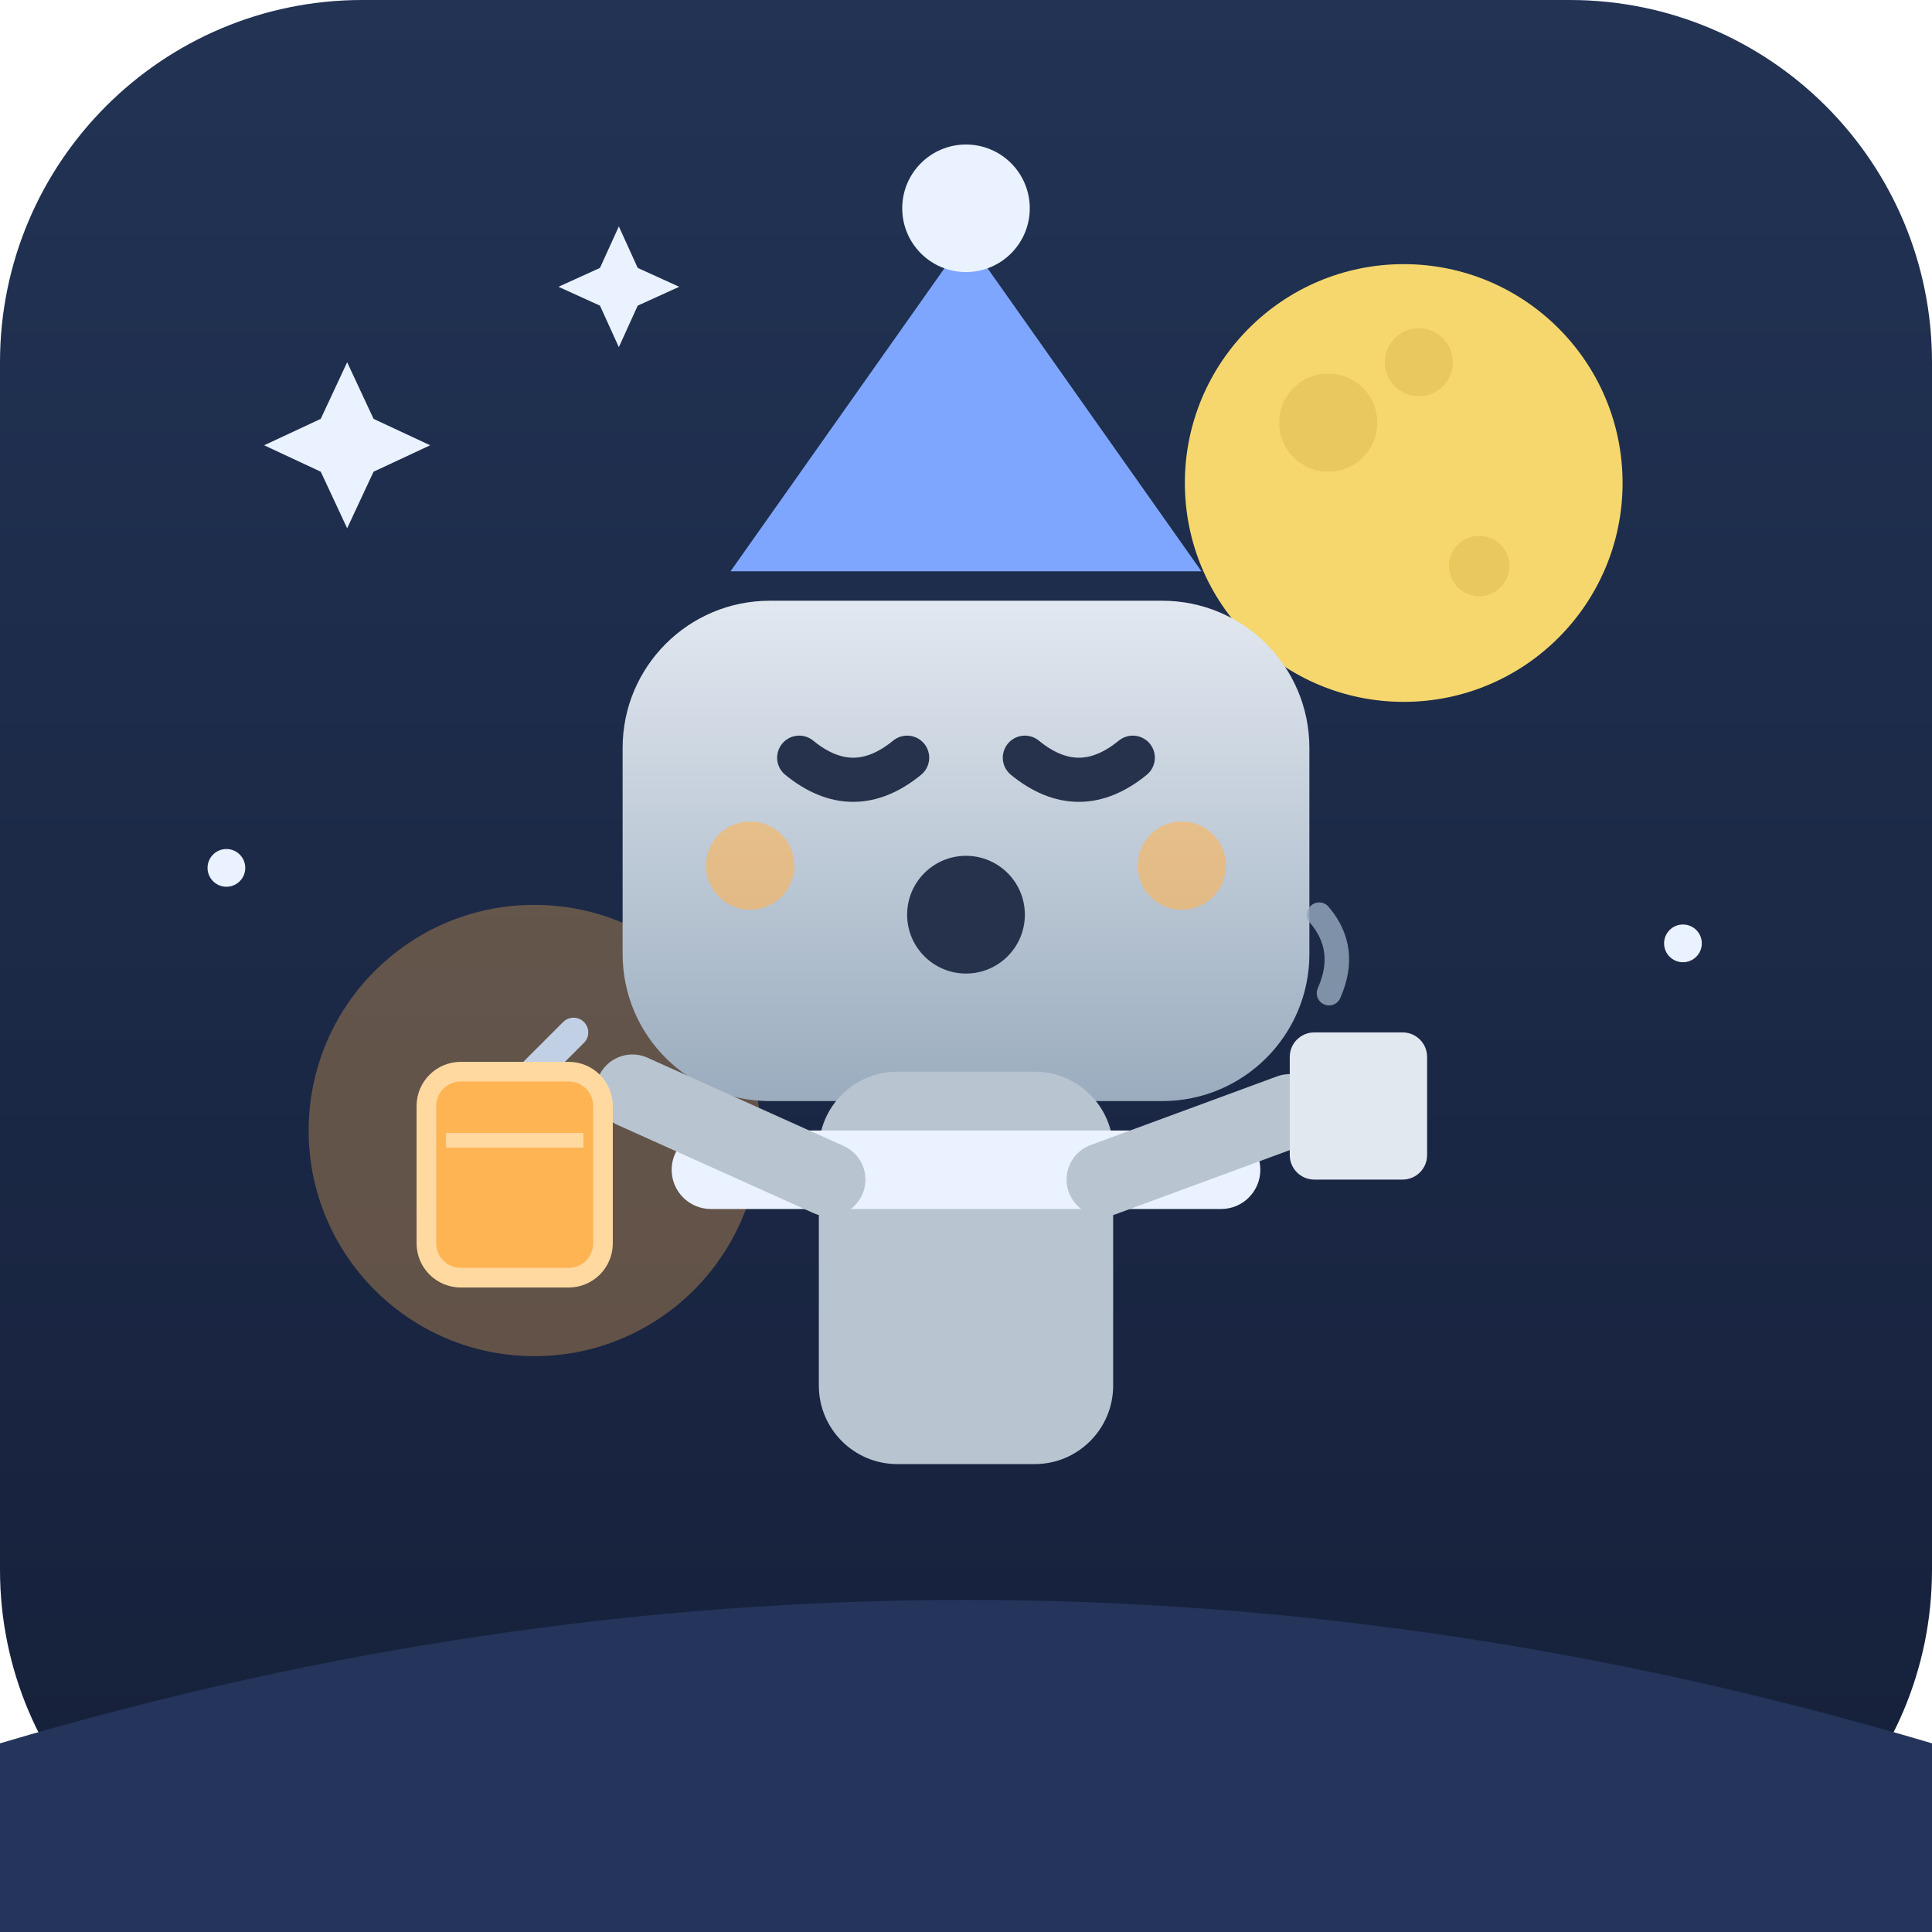
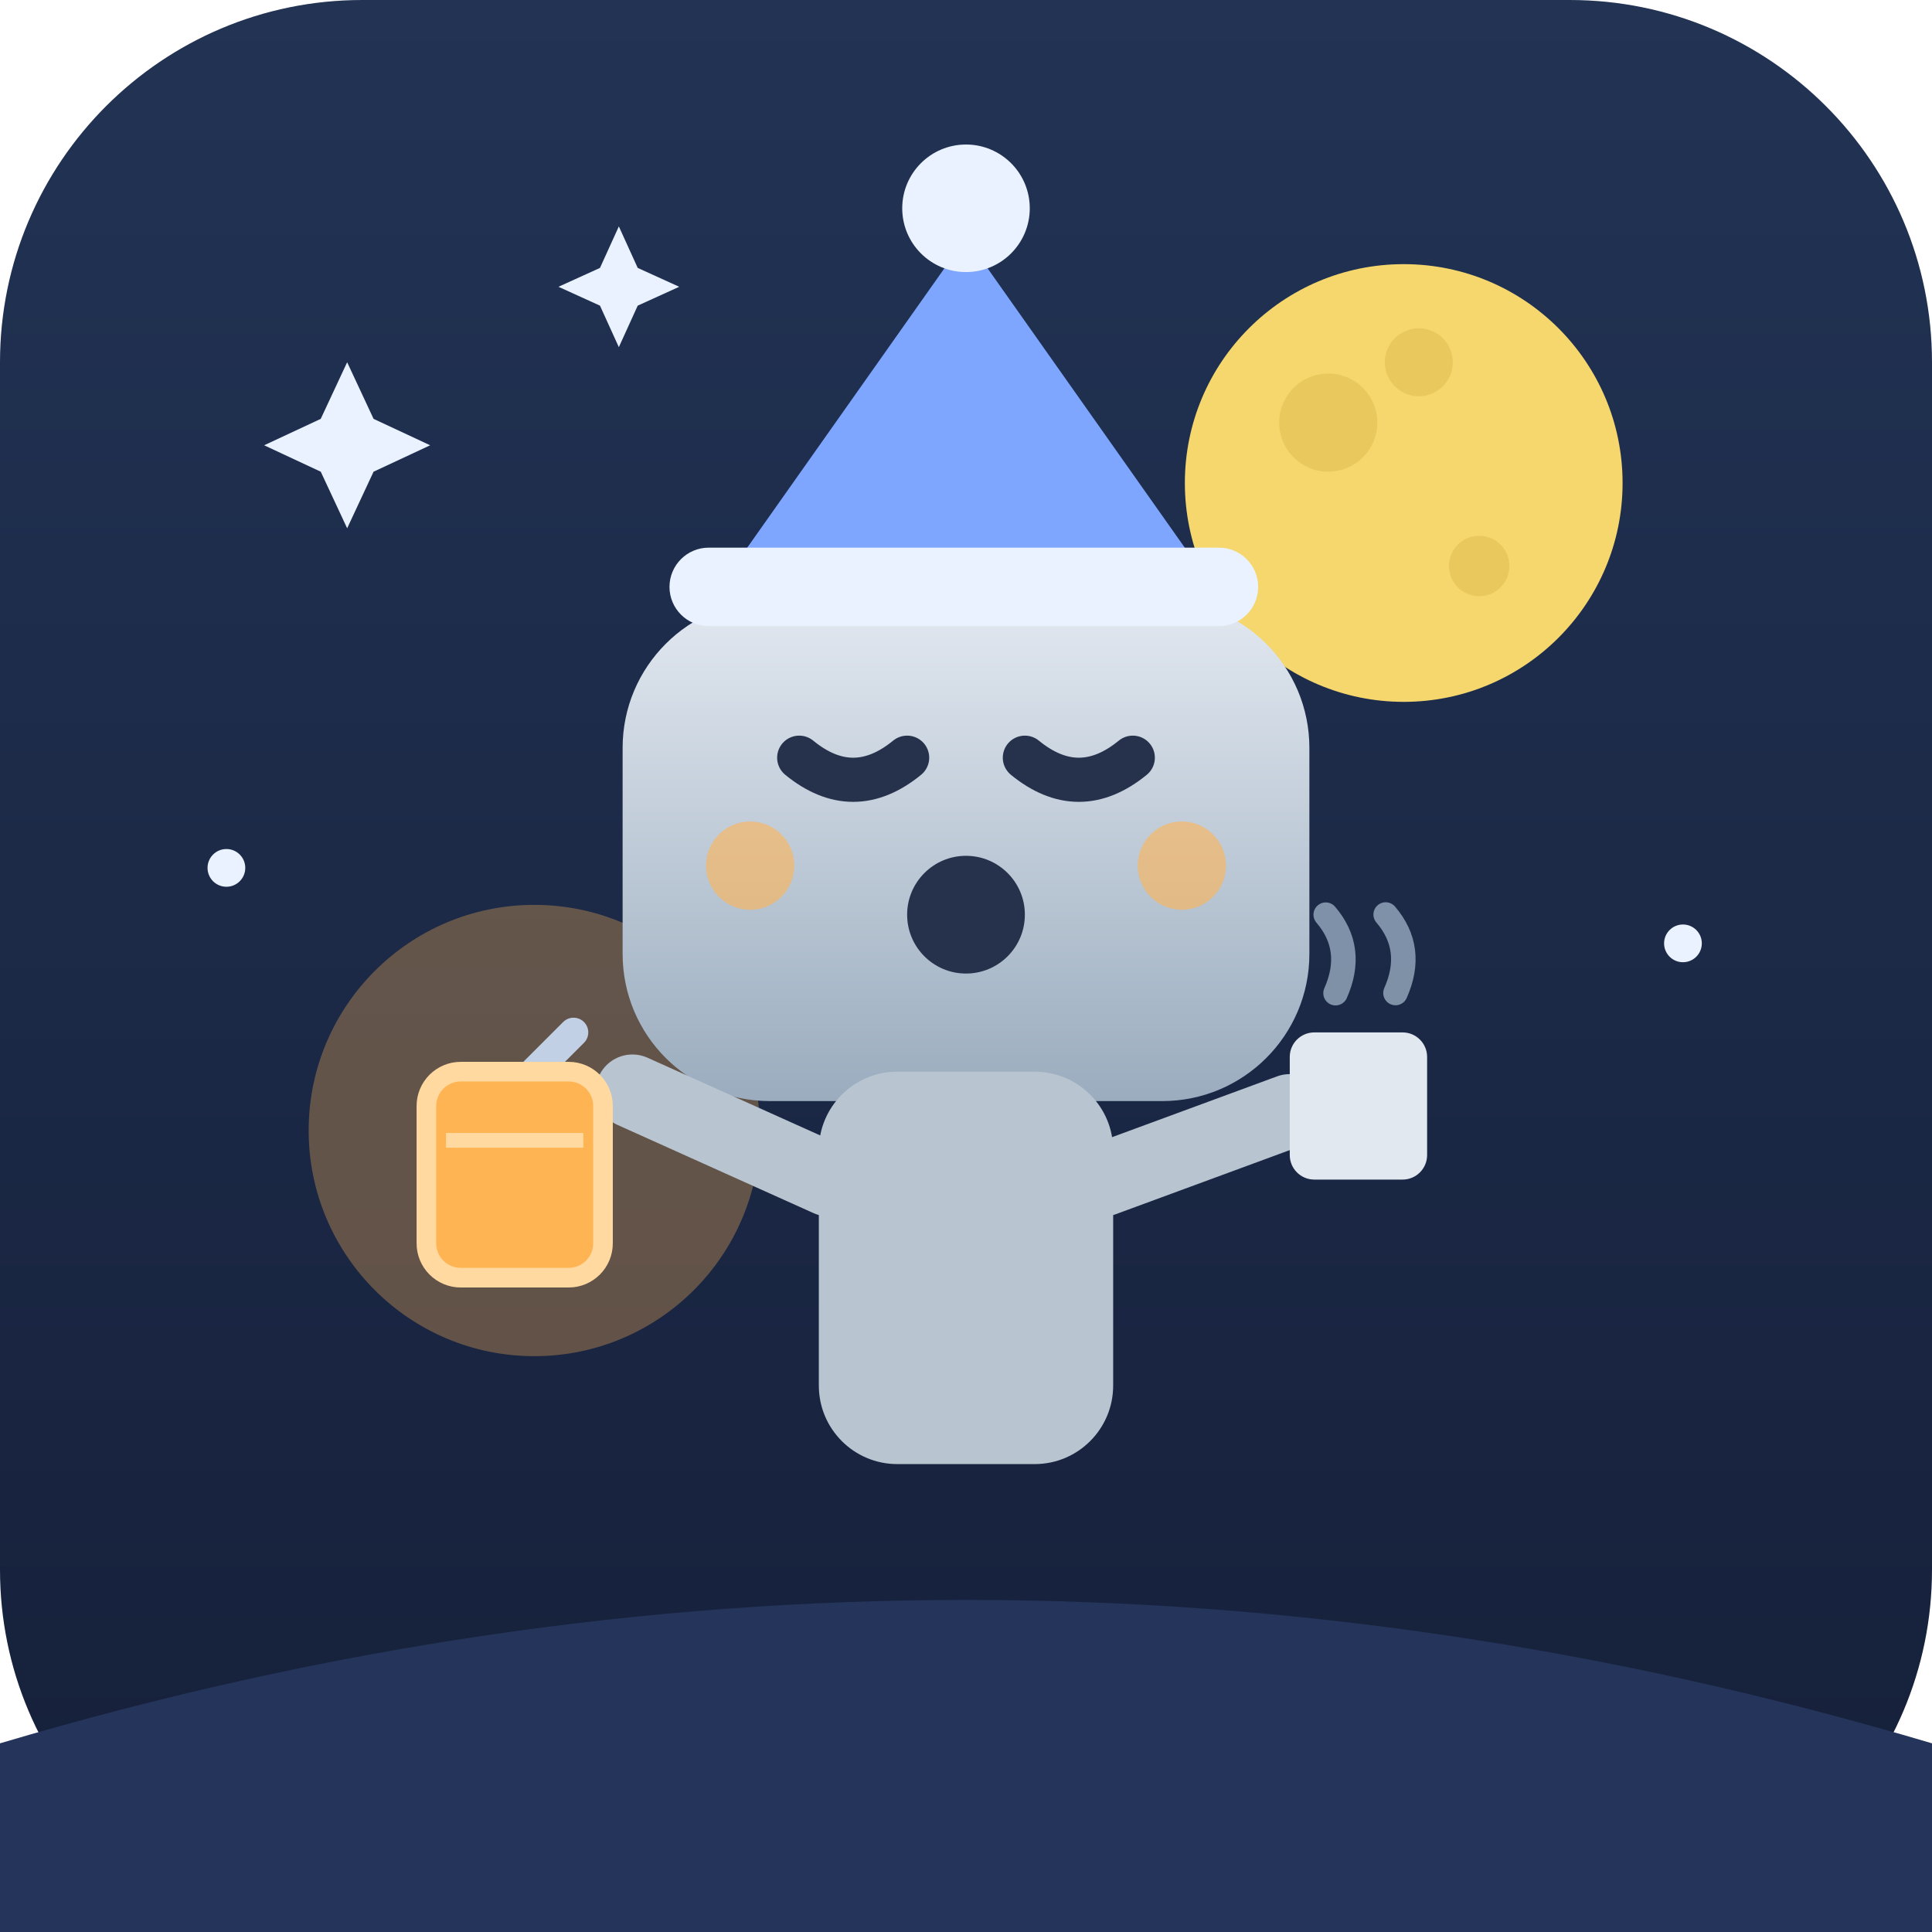
- <svg xmlns="http://www.w3.org/2000/svg" viewBox="0 0 512 512" width="512" height="512">
-   <defs>
+ <svg xmlns="http://www.w3.org/2000/svg" viewBox="0 0 512 512" width="512" height="512" version="1.1" id="svg18">
+   <defs id="defs4">
    <linearGradient id="bgD" x1="0" y1="0" x2="0" y2="1">
-       <stop offset="0" stop-color="#223354" />
-       <stop offset="1" stop-color="#151f39" />
+       <stop offset="0" stop-color="#223354" id="stop1" />
+       <stop offset="1" stop-color="#151f39" id="stop2" />
    </linearGradient>
    <linearGradient id="botD" x1="0" y1="0" x2="0" y2="1">
-       <stop offset="0" stop-color="#E2E8F0" />
-       <stop offset="1" stop-color="#9AACBE" />
+       <stop offset="0" stop-color="#E2E8F0" id="stop3" />
+       <stop offset="1" stop-color="#9AACBE" id="stop4" />
    </linearGradient>
  </defs>
-   <rect width="512" height="512" rx="96" fill="url(#bgD)" />
-   <circle cx="372" cy="128" r="58" fill="#F5D76E" />
-   <circle cx="352" cy="112" r="13" fill="#d9b64a" opacity="0.45" />
-   <circle cx="392" cy="150" r="8" fill="#d9b64a" opacity="0.45" />
-   <circle cx="376" cy="96" r="9" fill="#d9b64a" opacity="0.45" />
-   <g fill="#EAF2FF">
-     <path d="M92 96 l7 15 15 7 -15 7 -7 15 -7 -15 -15 -7 15 -7 z" />
-     <path d="M164 60 l5 11 11 5 -11 5 -5 11 -5 -11 -11 -5 11 -5 z" />
-     <circle cx="446" cy="250" r="5" />
-     <circle cx="60" cy="230" r="5" />
+   <rect width="512" height="512" rx="96" fill="url(#bgD)" id="rect4" />
+   <circle cx="372" cy="128" r="58" fill="#F5D76E" id="circle4" />
+   <circle cx="352" cy="112" r="13" fill="#d9b64a" opacity="0.45" id="circle5" />
+   <circle cx="392" cy="150" r="8" fill="#d9b64a" opacity="0.45" id="circle6" />
+   <circle cx="376" cy="96" r="9" fill="#d9b64a" opacity="0.45" id="circle7" />
+   <g fill="#EAF2FF" id="g9">
+     <path d="M92 96 l7 15 15 7 -15 7 -7 15 -7 -15 -15 -7 15 -7 z" id="path7" />
+     <path d="M164 60 l5 11 11 5 -11 5 -5 11 -5 -11 -11 -5 11 -5 z" id="path8" />
+     <circle cx="446" cy="250" r="5" id="circle8" />
+     <circle cx="60" cy="230" r="5" id="circle9" />
  </g>
-   <path d="M0 462 Q256 386 512 462 L512 512 L0 512 Z" fill="#24345a" />
-   <g transform="translate(256 388) scale(1.3) translate(-256 -388)">
-     <circle cx="168" cy="320" r="46" fill="#FFB454" opacity="0.32" />
-     <line x1="256" y1="196" x2="256" y2="164" stroke="#B8C4D0" stroke-width="10" />
-     <circle cx="256" cy="158" r="10" fill="#7EA6FF" />
-     <polygon points="208,206 256,138 304,206" fill="#7EA6FF" />
-     <circle cx="256" cy="132" r="13" fill="#EAF2FF" />
-     <rect x="186" y="212" width="140" height="102" rx="30" fill="url(#botD)" />
-     <path d="M222 244 q11 9 22 0 M268 244 q11 9 22 0" stroke="#26324b" stroke-width="9" fill="none" stroke-linecap="round" />
-     <circle cx="256" cy="276" r="12" fill="#26324b" />
-     <circle cx="212" cy="266" r="9" fill="#FFB454" opacity="0.6" />
-     <circle cx="300" cy="266" r="9" fill="#FFB454" opacity="0.6" />
-     <rect x="226" y="308" width="60" height="80" rx="16" fill="#B8C4D0" />
-     <rect x="196" y="320" width="120" height="16" rx="8" fill="#EAF2FF" />
-     <path d="M228 330 L 188 312" stroke="#B8C4D0" stroke-width="15" stroke-linecap="round" />
-     <line x1="176" y1="300" x2="168" y2="308" stroke="#C2D0E6" stroke-width="6" stroke-linecap="round" />
-     <rect x="146" y="308" width="36" height="42" rx="7" fill="#FFB454" stroke="#FFD9A0" stroke-width="4" />
-     <line x1="150" y1="322" x2="178" y2="322" stroke="#FFD9A0" stroke-width="3" />
-     <path d="M284 330 L 322 316" stroke="#B8C4D0" stroke-width="15" stroke-linecap="round" />
-     <rect x="322" y="300" width="28" height="30" rx="5" fill="#E2E8F0" />
-     <path d="M330 292 q4 -9 -2 -16" stroke="#8fa3b8" stroke-width="5" fill="none" stroke-linecap="round" opacity="0.85" />
+   <path d="M0 462 Q256 386 512 462 L512 512 L0 512 Z" fill="#24345a" id="path9" />
+   <g transform="translate(256 388) scale(1.3) translate(-256 -388)" id="g18">
+     <circle cx="168" cy="320" r="46" fill="#FFB454" opacity="0.32" id="circle10" />
+     <line x1="256" y1="196" x2="256" y2="164" stroke="#B8C4D0" stroke-width="10" id="line10" />
+     <circle cx="256" cy="158" r="10" fill="#7EA6FF" id="circle11" />
+     <polygon points="208,206 256,138 304,206" fill="#7EA6FF" id="polygon11" />
+     <circle cx="256" cy="132" r="13" fill="#EAF2FF" id="circle12" />
+     <rect x="186" y="212" width="140" height="102" rx="30" fill="url(#botD)" id="rect12" />
+     <path d="M222 244 q11 9 22 0 M268 244 q11 9 22 0" stroke="#26324b" stroke-width="9" fill="none" stroke-linecap="round" id="path12" />
+     <circle cx="256" cy="276" r="12" fill="#26324b" id="circle13" />
+     <circle cx="212" cy="266" r="9" fill="#FFB454" opacity="0.6" id="circle14" />
+     <circle cx="300" cy="266" r="9" fill="#FFB454" opacity="0.6" id="circle15" />
+     <rect x="226" y="308" width="60" height="80" rx="16" fill="#B8C4D0" id="rect15" />
+     <rect x="195.555" y="201.179" width="120" height="16" rx="8" fill="#eaf2ff" id="rect16" />
+     <path d="M228 330 L 188 312" stroke="#B8C4D0" stroke-width="15" stroke-linecap="round" id="path16" />
+     <line x1="176" y1="300" x2="168" y2="308" stroke="#C2D0E6" stroke-width="6" stroke-linecap="round" id="line16" />
+     <rect x="146" y="308" width="36" height="42" rx="7" fill="#FFB454" stroke="#FFD9A0" stroke-width="4" id="rect17" />
+     <line x1="150" y1="322" x2="178" y2="322" stroke="#FFD9A0" stroke-width="3" id="line17" />
+     <path d="M284 330 L 322 316" stroke="#B8C4D0" stroke-width="15" stroke-linecap="round" id="path17" />
+     <rect x="322" y="300" width="28" height="30" rx="5" fill="#E2E8F0" id="rect18" />
+     <path d="m 331.335,292 q 4,-9 -2,-16" stroke="#8fa3b8" stroke-width="5" fill="none" stroke-linecap="round" opacity="0.85" id="path18" />
+     <path d="m 343.554,291.967 q 4,-9 -2,-16" stroke="#8fa3b8" stroke-width="5" fill="none" stroke-linecap="round" opacity="0.85" id="path18-9" />
  </g>
</svg>
